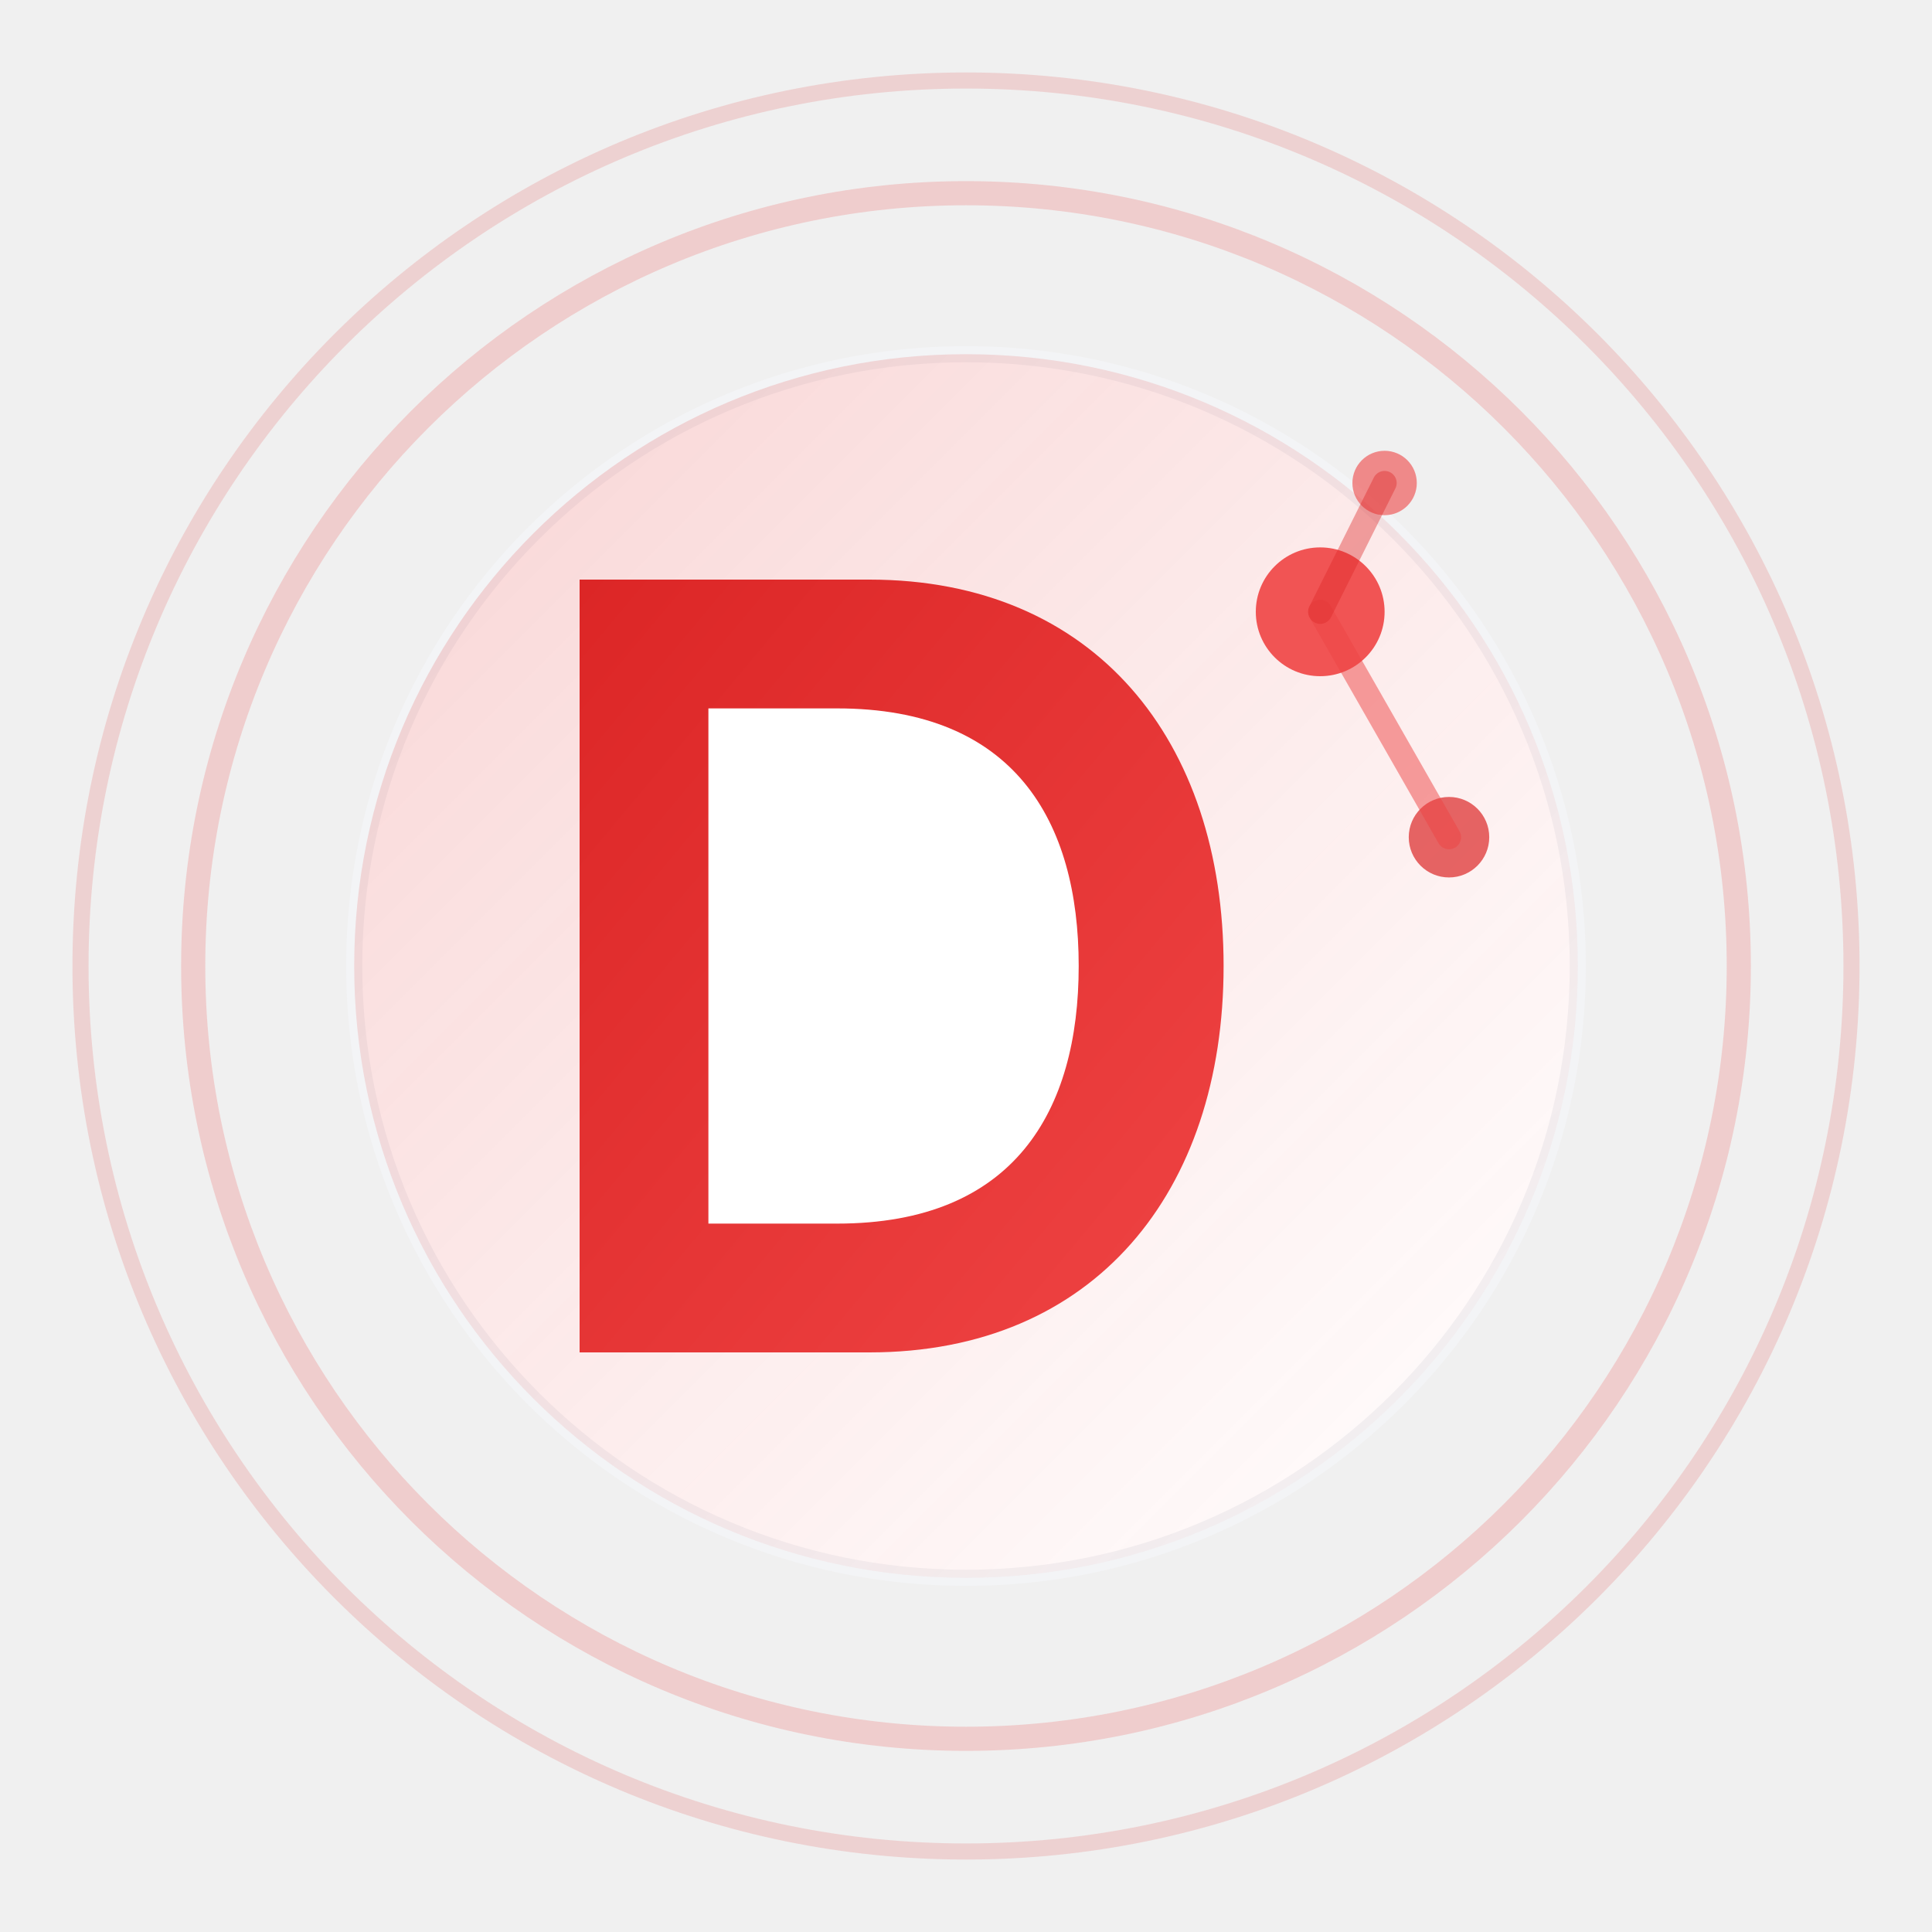
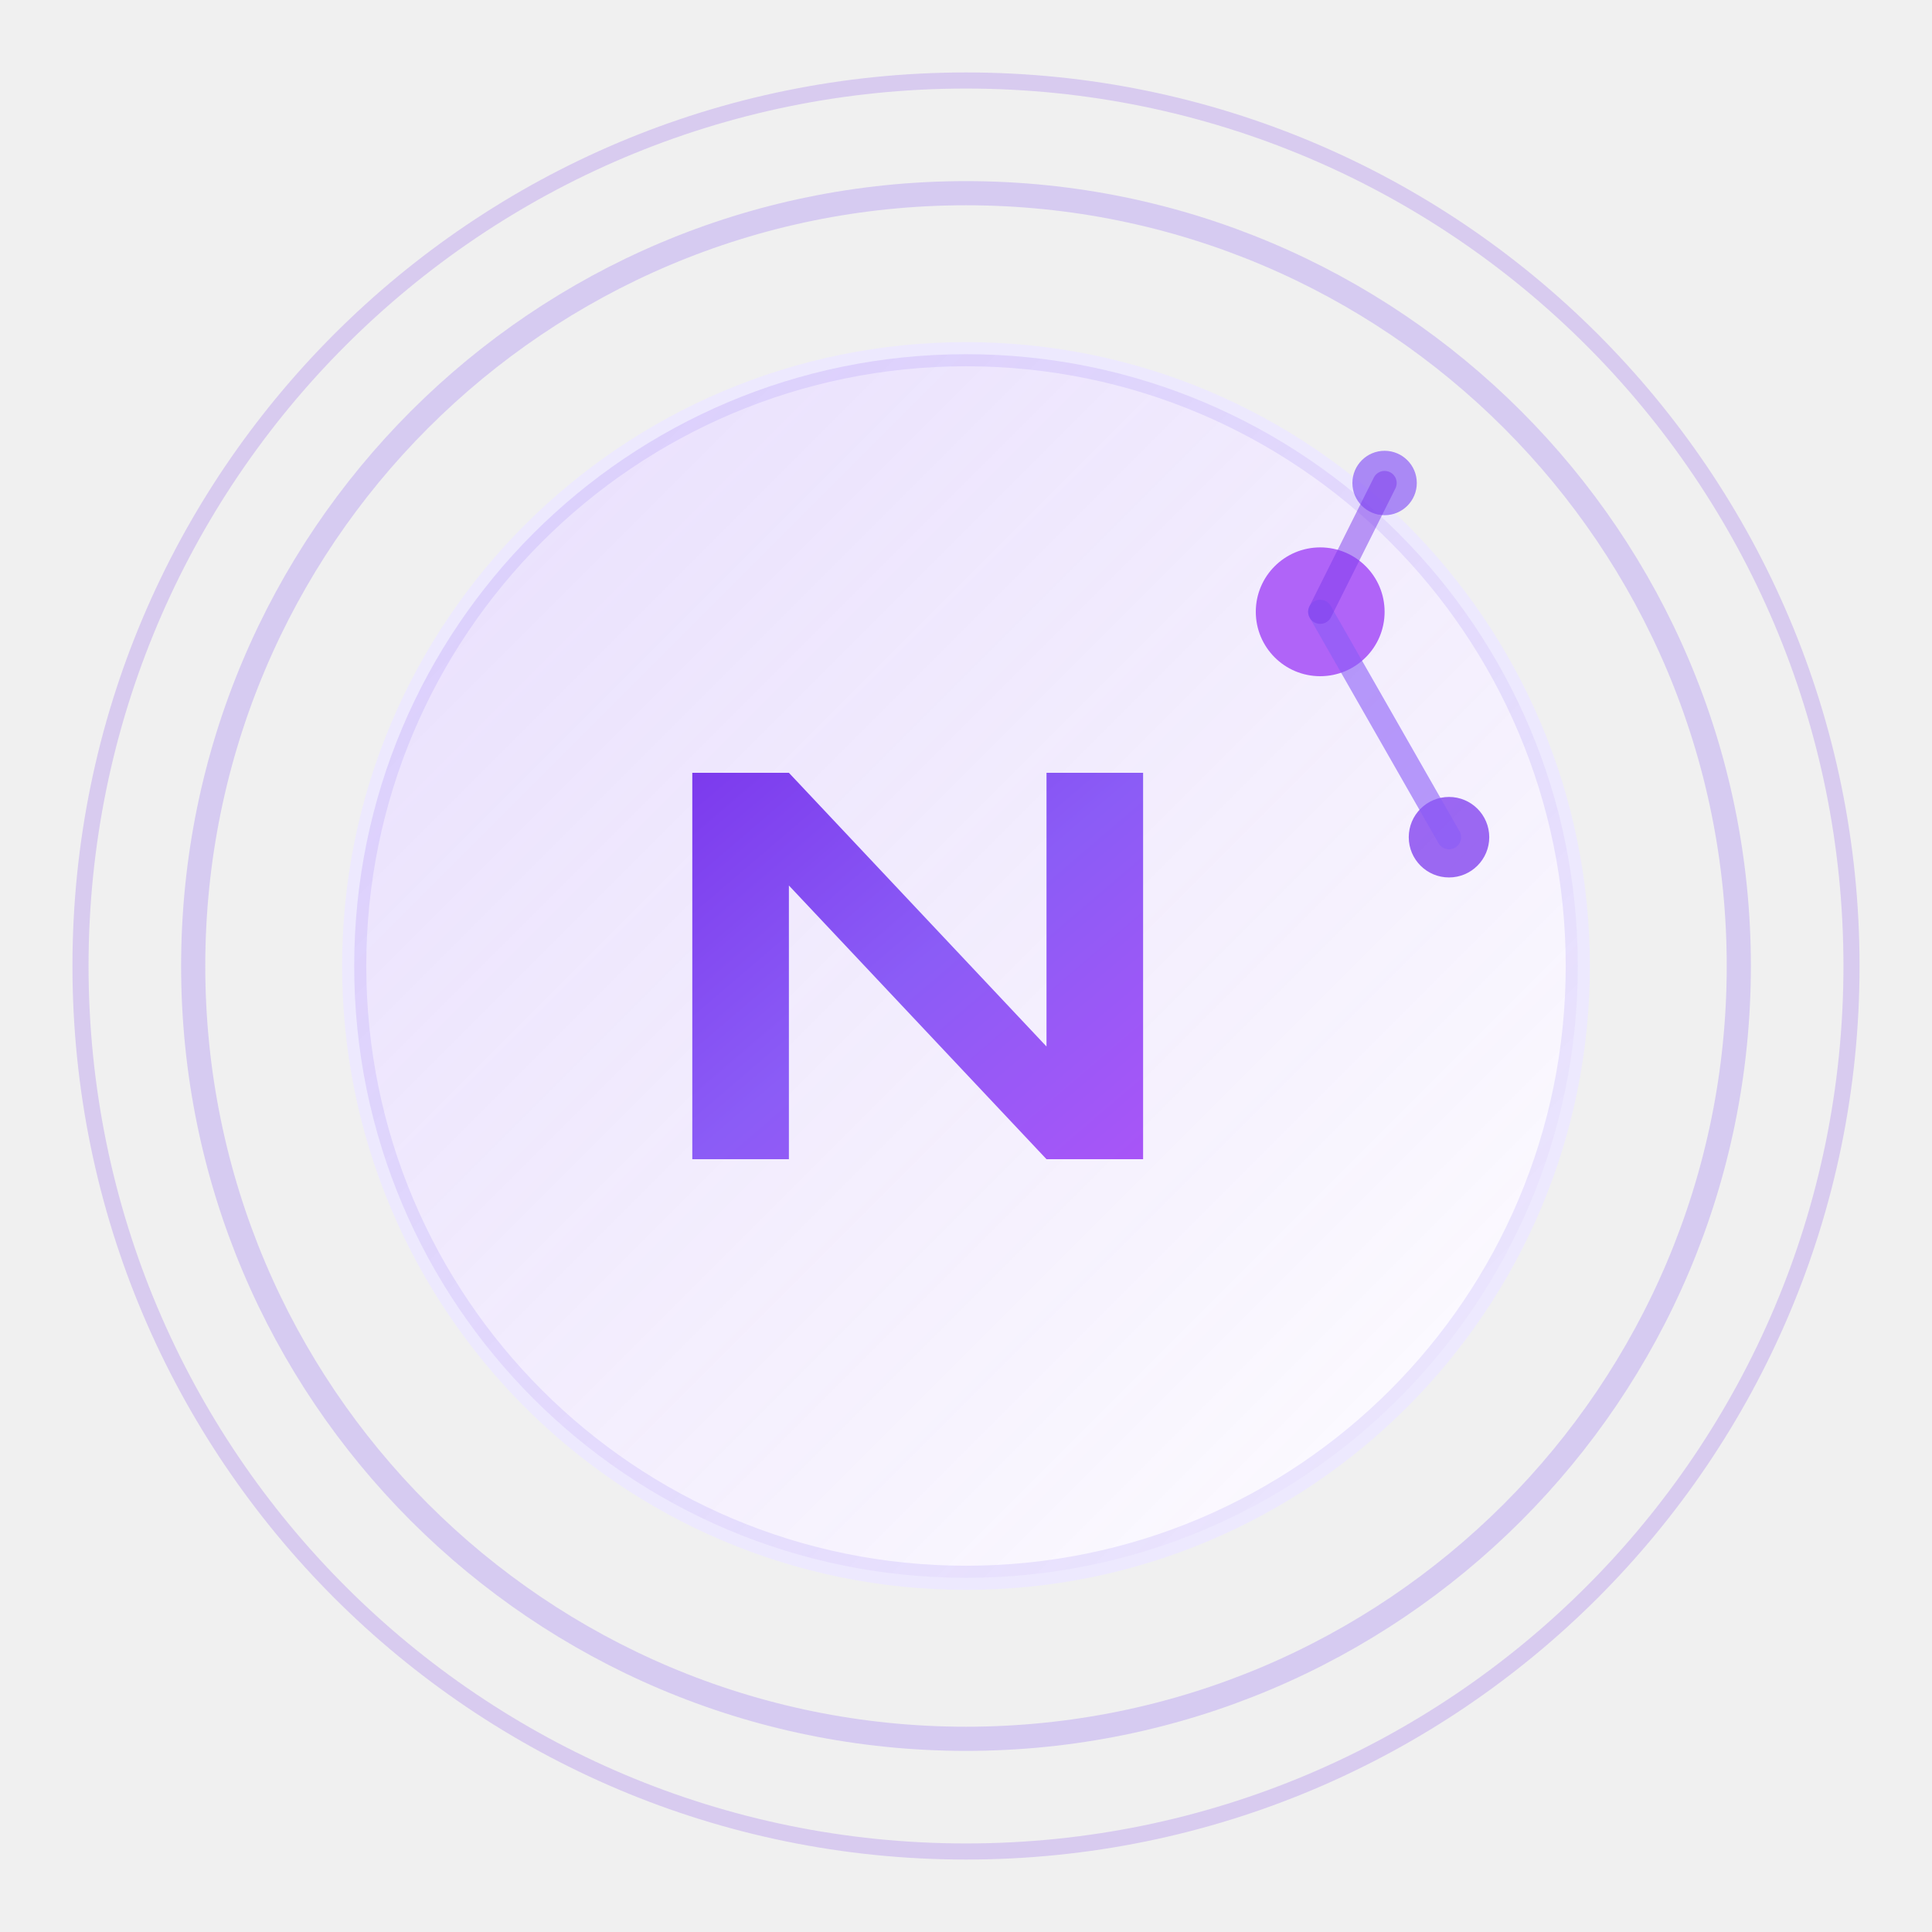
<svg xmlns="http://www.w3.org/2000/svg" viewBox="0 0 120 120" width="120" height="120" fill="none">
  <defs>
    <linearGradient id="grad" x1="0%" y1="0%" x2="100%" y2="100%">
-       <stop offset="0%" stop-color="#DC2626" />
-       <stop offset="100%" stop-color="#EF4444" />
+       <stop offset="0%" stop-color="#7C3AED" />
+       <stop offset="50%" stop-color="#8B5CF6" />
+       <stop offset="100%" stop-color="#A855F7" />
    </linearGradient>
    <linearGradient id="pulse-grad" x1="0%" y1="0%" x2="100%" y2="100%">
-       <stop offset="0%" stop-color="#DC2626" stop-opacity="0.2" />
-       <stop offset="100%" stop-color="#EF4444" stop-opacity="0" />
+       <stop offset="0%" stop-color="#8B5CF6" stop-opacity="0.2" />
+       <stop offset="100%" stop-color="#7C3AED" stop-opacity="0" />
    </linearGradient>
  </defs>
-   <circle cx="60" cy="60" r="55" fill="none" stroke="#DC2626" stroke-width="1" stroke-opacity="0.15">
-     <animate attributeName="r" values="45;55;45" dur="2.5s" repeatCount="indefinite" />
-     <animate attributeName="stroke-opacity" values="0.3;0.08;0.3" dur="2.5s" repeatCount="indefinite" />
+   <circle cx="60" cy="60" r="55" fill="none" stroke="#7C3AED" stroke-width="1" stroke-opacity="0.2">
+     <animate attributeName="r" values="46;56;46" dur="2.4s" repeatCount="indefinite" />
+     <animate attributeName="stroke-opacity" values="0.35;0.08;0.35" dur="2.4s" repeatCount="indefinite" />
  </circle>
-   <circle cx="60" cy="60" r="48" fill="none" stroke="#EF4444" stroke-width="1.5" stroke-opacity="0.2">
-     <animate attributeName="r" values="38;48;38" dur="2s" repeatCount="indefinite" />
-     <animate attributeName="stroke-opacity" values="0.4;0.1;0.4" dur="2s" repeatCount="indefinite" />
+   <circle cx="60" cy="60" r="48" fill="none" stroke="#8B5CF6" stroke-width="1.5" stroke-opacity="0.25">
+     <animate attributeName="r" values="40;49;40" dur="2s" repeatCount="indefinite" />
+     <animate attributeName="stroke-opacity" values="0.45;0.12;0.45" dur="2s" repeatCount="indefinite" />
  </circle>
-   <circle cx="60" cy="60" r="38" fill="white" stroke="#F3F4F6" stroke-width="1" />
+   <circle cx="60" cy="60" r="38" fill="#FFFFFF" stroke="#EDE9FE" stroke-width="1.5" />
  <circle cx="60" cy="60" r="38" fill="url(#pulse-grad)" />
-   <path d="M36 36 H54 C68 36 76 46 76 60 C76 74 68 84 54 84 H36 Z" fill="url(#grad)" />
-   <path d="M44 44 H52 C63 44 67 51 67 60 C67 69 63 76 52 76 H44 Z" fill="white" />
-   <circle cx="82" cy="38" r="4" fill="#EF4444" opacity="0.9">
+   <path d="M43 72 V48 H49 L65 65 V48 H71 V72 H65 L49 55 V72 Z" fill="url(#grad)" />
+   <circle cx="82" cy="38" r="4" fill="#A855F7" opacity="0.9">
    <animate attributeName="opacity" values="0.9;0.4;0.9" dur="1.8s" repeatCount="indefinite" />
  </circle>
-   <circle cx="90" cy="52" r="2.5" fill="#DC2626" opacity="0.7">
-     <animate attributeName="opacity" values="0.7;0.3;0.7" dur="1.4s" repeatCount="indefinite" begin="0.3s" />
+   <circle cx="90" cy="52" r="2.5" fill="#7C3AED" opacity="0.75">
+     <animate attributeName="opacity" values="0.75;0.3;0.75" dur="1.4s" repeatCount="indefinite" begin="0.3s" />
  </circle>
-   <circle cx="86" cy="30" r="2" fill="#EF4444" opacity="0.6">
-     <animate attributeName="opacity" values="0.6;0.2;0.6" dur="1.6s" repeatCount="indefinite" begin="0.6s" />
+   <circle cx="86" cy="30" r="2" fill="#8B5CF6" opacity="0.7">
+     <animate attributeName="opacity" values="0.7;0.2;0.7" dur="1.6s" repeatCount="indefinite" begin="0.6s" />
  </circle>
-   <line x1="82" y1="38" x2="90" y2="52" stroke="#EF4444" stroke-width="1.5" stroke-opacity="0.5" stroke-linecap="round" />
-   <line x1="82" y1="38" x2="86" y2="30" stroke="#DC2626" stroke-width="1.5" stroke-opacity="0.4" stroke-linecap="round" />
+   <line x1="82" y1="38" x2="90" y2="52" stroke="#8B5CF6" stroke-width="1.5" stroke-opacity="0.6" stroke-linecap="round" />
+   <line x1="82" y1="38" x2="86" y2="30" stroke="#7C3AED" stroke-width="1.5" stroke-opacity="0.5" stroke-linecap="round" />
</svg>
